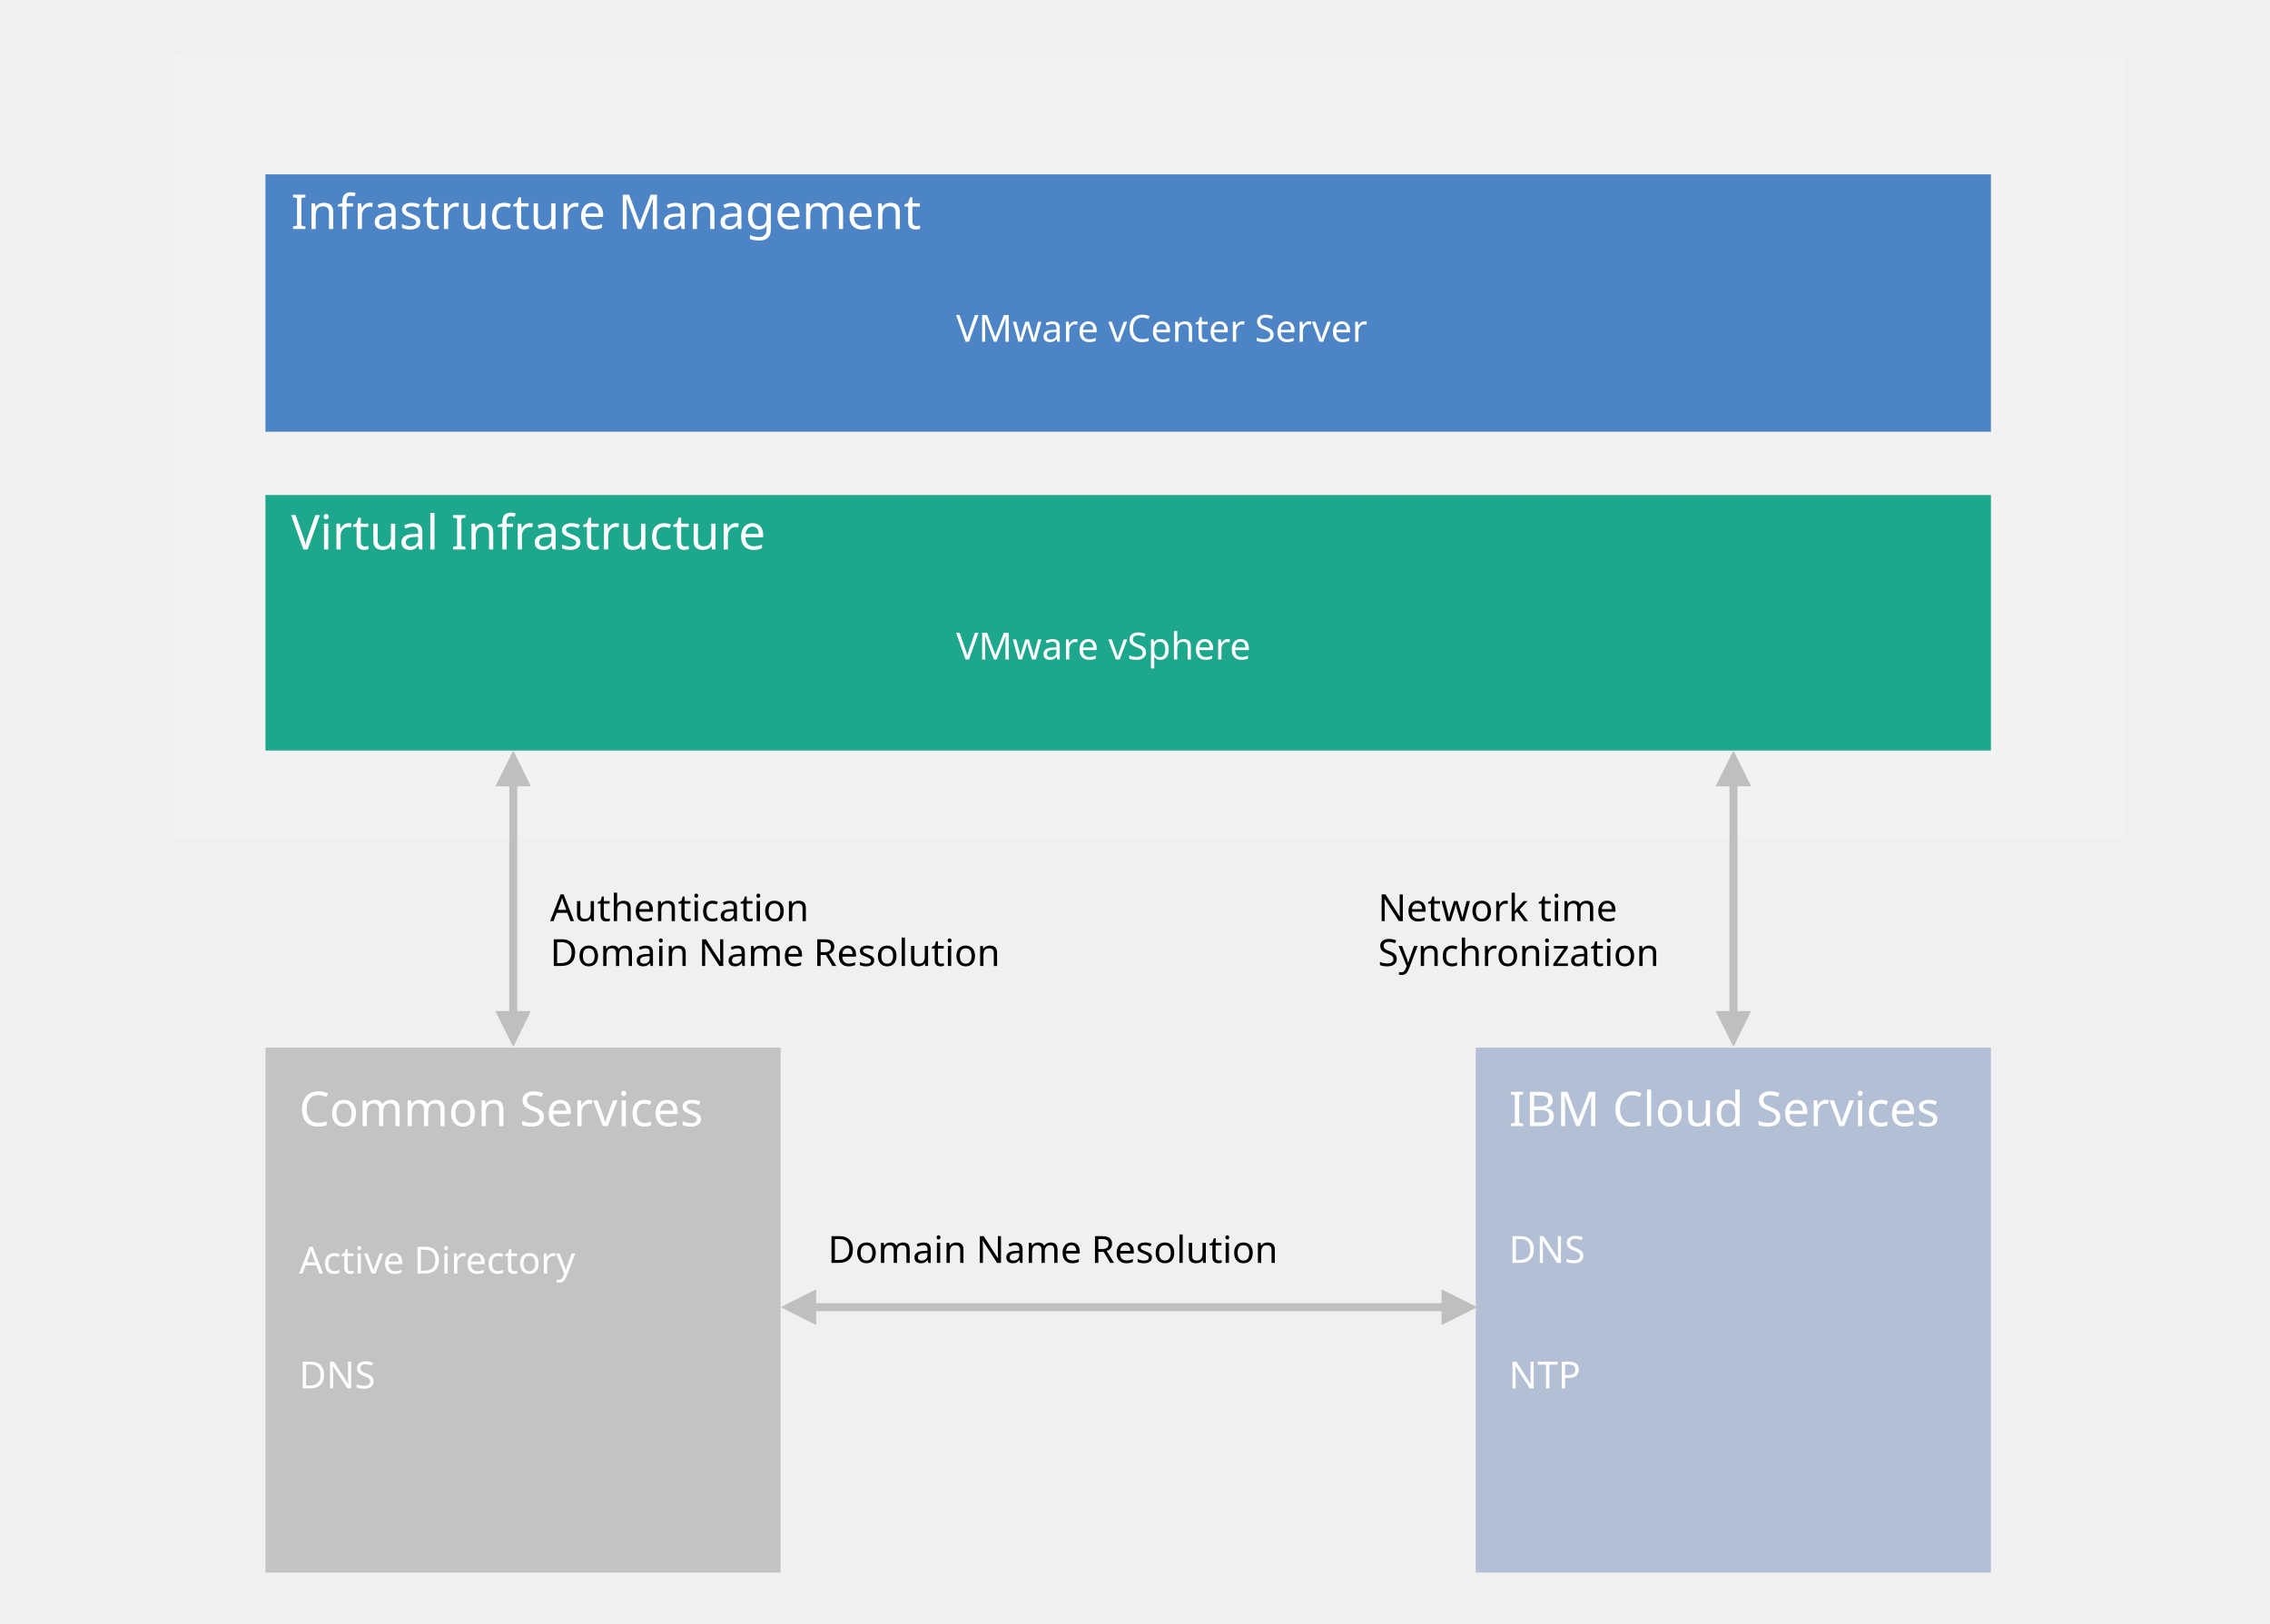
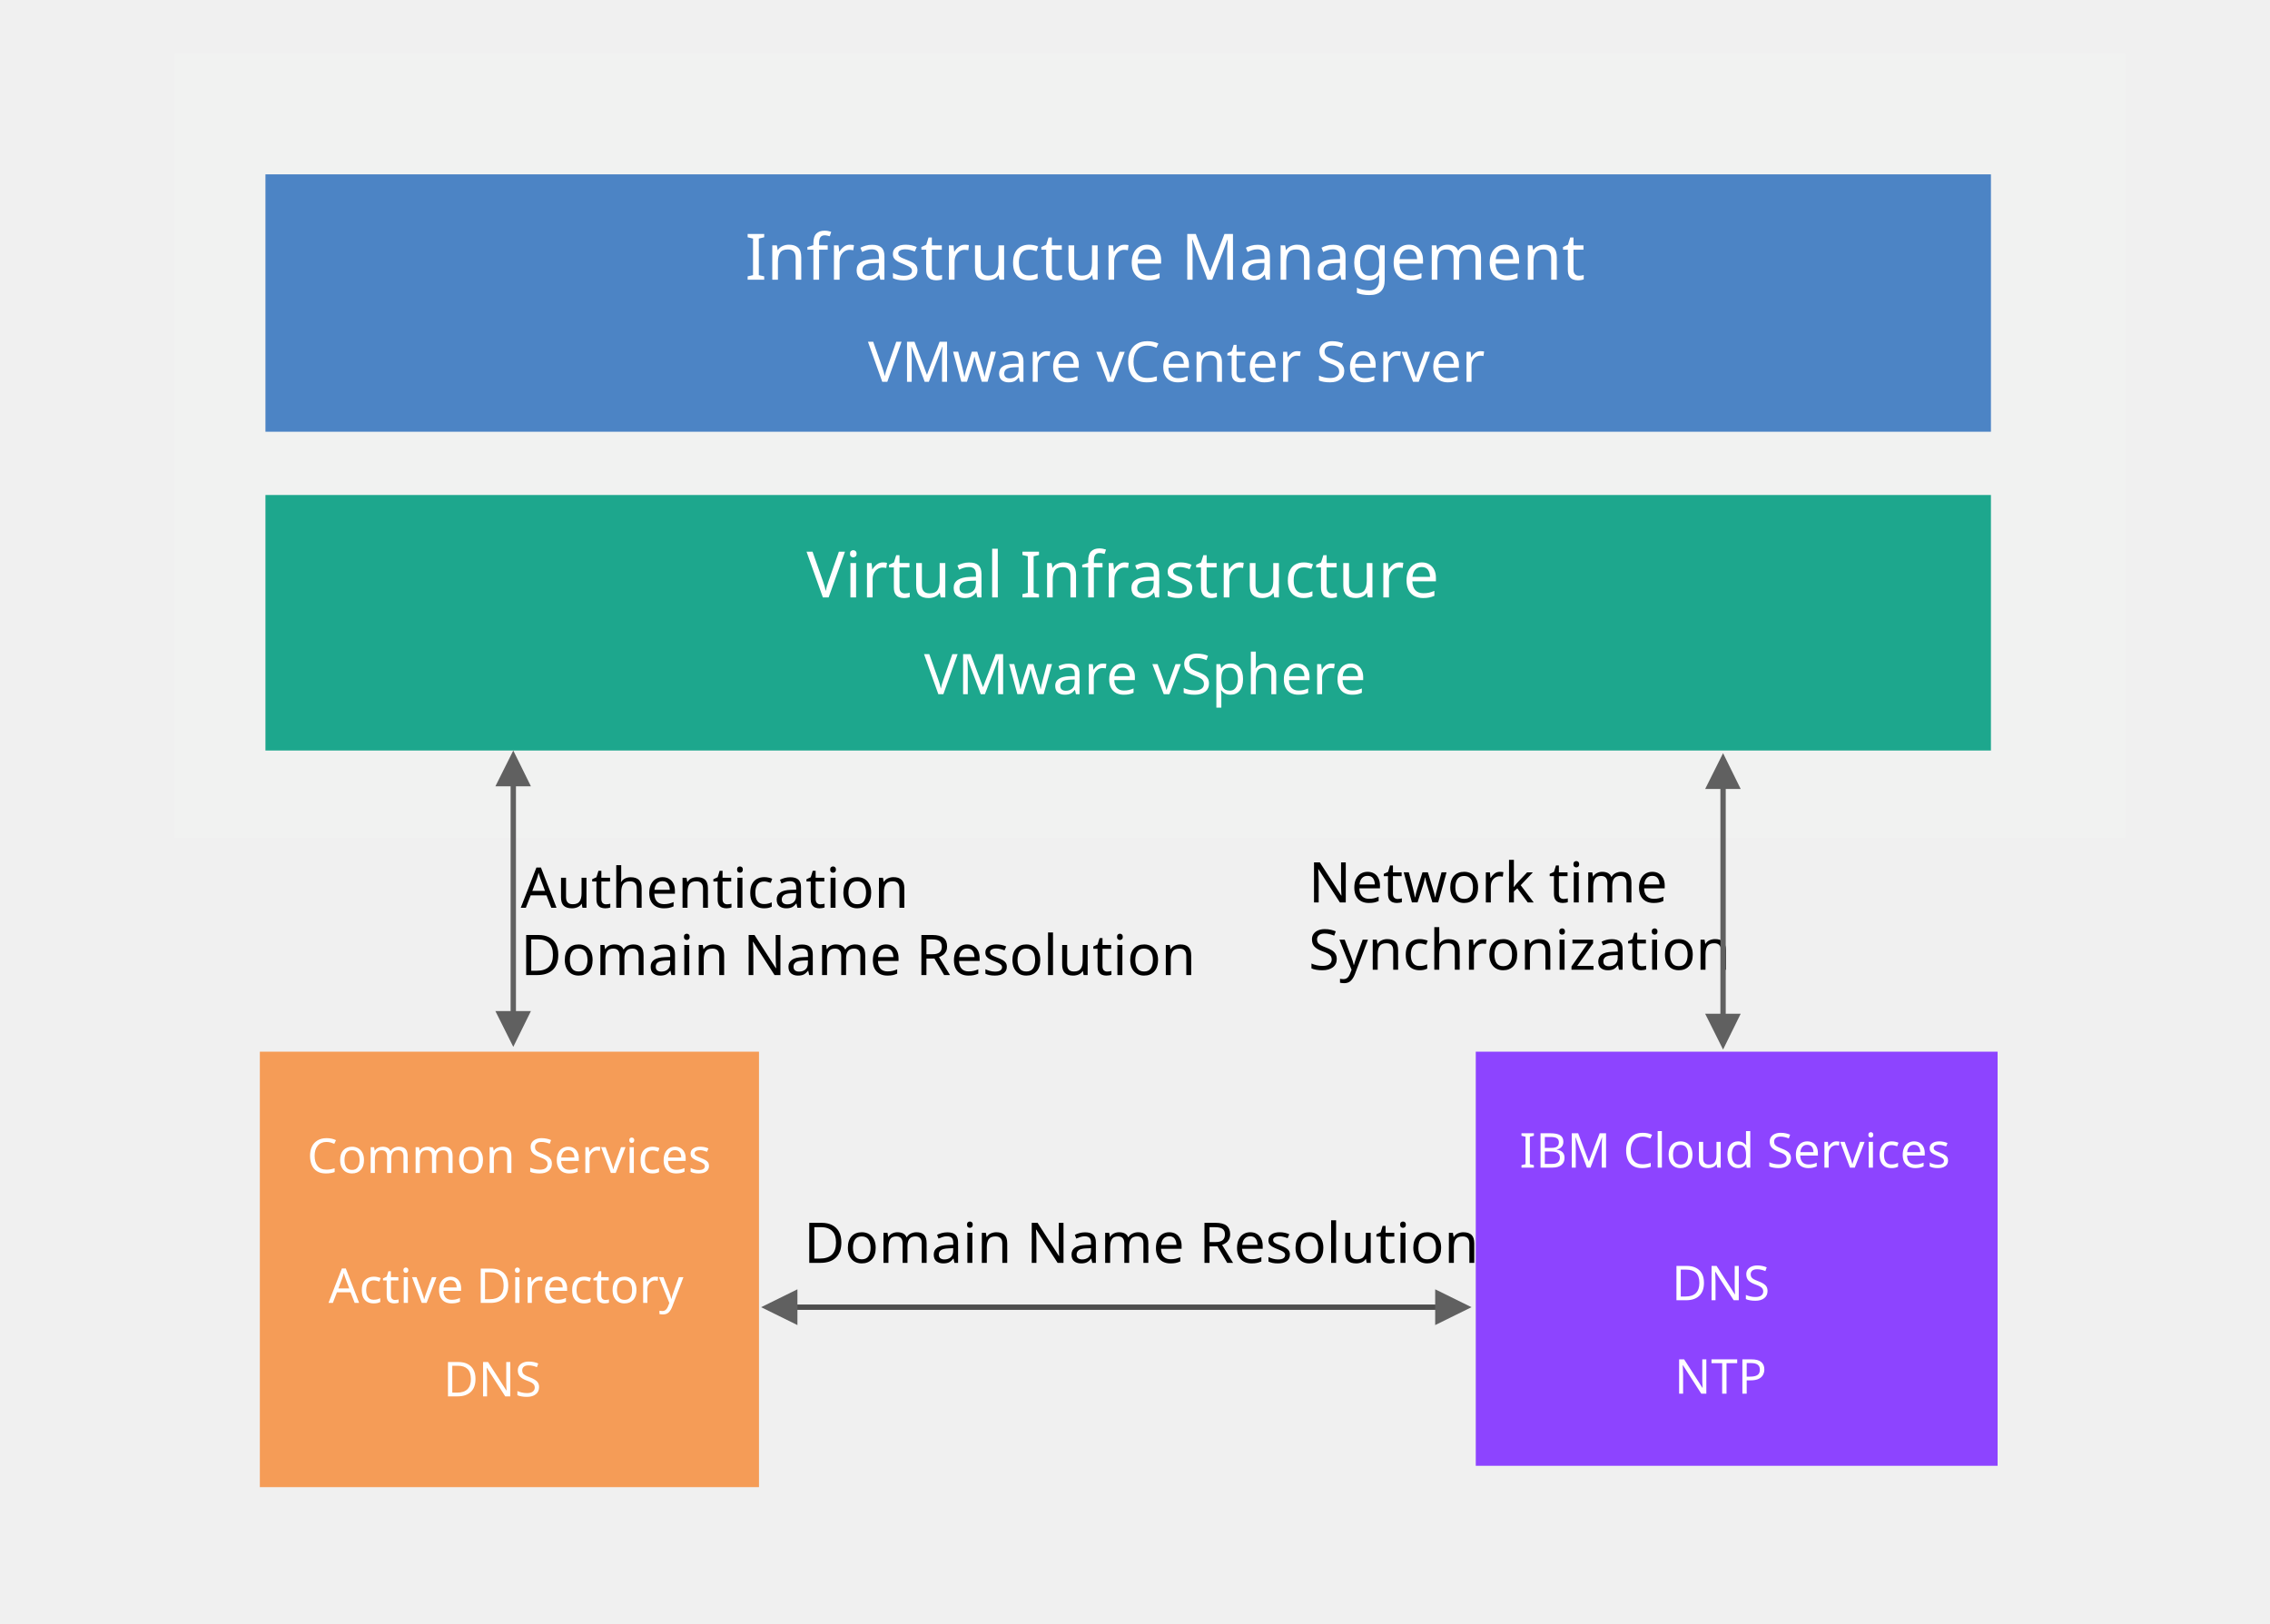
<svg xmlns="http://www.w3.org/2000/svg" xmlns:xlink="http://www.w3.org/1999/xlink" version="1.1" id="Layer_1" x="0px" y="0px" viewBox="0 0 850 608" style="enable-background:new 0 0 850 608;" xml:space="preserve">
  <style type="text/css">
- 	.st0{fill-rule:evenodd;clip-rule:evenodd;fill:#F1F2F1;}
- 	.st1{fill-rule:evenodd;clip-rule:evenodd;fill:#1DA78D;}
- 	.st2{fill-rule:evenodd;clip-rule:evenodd;fill:#4C84C5;}
- 	.st3{opacity:0.502;fill-rule:evenodd;clip-rule:evenodd;fill:#959595;}
- 	.st4{opacity:0.502;fill-rule:evenodd;clip-rule:evenodd;fill:#748DB9;}
- 	.st5{fill:none;stroke:#BFBFBF;stroke-width:3;stroke-miterlimit:8;}
- 	.st6{fill-rule:evenodd;clip-rule:evenodd;fill:#BFBFBF;}
- 	.st7{clip-path:url(#SVGID_2_);fill:none;stroke:#BFBFBF;stroke-width:3;stroke-miterlimit:8;}
- 	.st8{clip-path:url(#SVGID_2_);fill-rule:evenodd;clip-rule:evenodd;fill:#BFBFBF;}
- 	.st9{clip-path:url(#SVGID_2_);}
- 	.st10{clip-path:url(#SVGID_4_);fill:none;stroke:#BFBFBF;stroke-width:3;stroke-miterlimit:8;}
- 	.st11{clip-path:url(#SVGID_4_);fill-rule:evenodd;clip-rule:evenodd;fill:#BFBFBF;}
- 	.st12{fill-rule:evenodd;clip-rule:evenodd;fill:none;}
- 	.st13{fill:#FFFFFF;}
- 	.st14{font-family:'MyriadPro-Regular';}
- 	.st15{font-size:18px;}
- 	.st16{font-size:14px;}
+ 	.st0{fill:#F59C57;}
+ 	.st1{fill-rule:evenodd;clip-rule:evenodd;fill:#F1F2F1;}
+ 	.st2{fill-rule:evenodd;clip-rule:evenodd;fill:#1DA78D;}
+ 	.st3{fill-rule:evenodd;clip-rule:evenodd;fill:#4C84C5;}
+ 	.st4{fill-rule:evenodd;clip-rule:evenodd;fill:#8D44FF;}
+ 	.st5{fill:#606060;stroke:#606060;stroke-width:2;stroke-miterlimit:10;}
+ 	.st6{fill-rule:evenodd;clip-rule:evenodd;fill:#606060;}
+ 	.st7{clip-path:url(#SVGID_2_);}
+ 	.st8{clip-path:url(#SVGID_4_);}
+ 	.st9{fill:#606060;stroke:#4D4D4D;stroke-width:2;stroke-miterlimit:8;}
+ 	.st10{fill-rule:evenodd;clip-rule:evenodd;fill:none;}
+ 	.st11{fill:#FFFFFF;}
+ 	.st12{font-family:'IBMPlexSans-Bold';}
+ 	.st13{font-size:24px;}
+ 	.st14{font-family:'IBMPlexSans';}
+ 	.st15{font-size:21px;}
+ 	.st16{font-size:18px;}
</style>
+   <rect x="97.3" y="393.9" class="st0" width="186.9" height="163.1" />
+   <polygon class="st1" points="65.3,20 795.9,20 795.9,313.8 65.3,313.8 65.3,20 " />
+   <polygon class="st2" points="99.4,185.4 745.5,185.4 745.5,281.1 99.4,281.1 99.4,185.4 " />
+   <polygon class="st3" points="99.4,65.3 745.5,65.3 745.5,161.7 99.4,161.7 99.4,65.3 " />
+   <polygon class="st4" points="552.6,393.9 748,393.9 748,549 552.6,549 552.6,393.9 " />
  <g>
-     <polygon class="st0" points="65.3,20 795.9,20 795.9,313.8 65.3,313.8 65.3,20  " />
-     <polygon class="st1" points="99.4,185.4 745.5,185.4 745.5,281.1 99.4,281.1 99.4,185.4  " />
-     <polygon class="st2" points="99.4,65.3 745.5,65.3 745.5,161.7 99.4,161.7 99.4,65.3  " />
-     <polygon class="st3" points="99.4,392.4 292.3,392.4 292.3,589 99.4,589 99.4,392.4  " />
-     <polygon class="st4" points="552.6,392.4 745.5,392.4 745.5,589 552.6,589 552.6,392.4  " />
    <line class="st5" x1="192.2" y1="292.3" x2="192.2" y2="381" />
    <polygon class="st6" points="198.8,378.7 192.2,392.1 185.5,378.7 198.8,378.7  " />
    <polygon class="st6" points="185.5,294.5 192.2,281.1 198.8,294.5 185.5,294.5  " />
-     <g>
+   </g>
+   <g>
+     <defs>
+       <polygon id="SVGID_1_" points="65.3,589 795.9,589 795.9,20 65.3,20 65.3,589   " />
+     </defs>
+     <clipPath id="SVGID_2_">
+       <use xlink:href="#SVGID_1_" style="overflow:visible;" />
+     </clipPath>
+     <g class="st7">
      <defs>
-         <polygon id="SVGID_1_" points="65.3,589 795.9,589 795.9,20 65.3,20 65.3,589    " />
+         <polygon id="SVGID_3_" points="65.3,589 795.9,589 795.9,20 65.3,20 65.3,589    " />
      </defs>
-       <clipPath id="SVGID_2_">
-         <use xlink:href="#SVGID_1_" style="overflow:visible;" />
+       <clipPath id="SVGID_4_">
+         <use xlink:href="#SVGID_3_" style="overflow:visible;" />
      </clipPath>
-       <line class="st7" x1="649.1" y1="292.3" x2="649.1" y2="381" />
-       <polygon class="st8" points="655.7,378.7 649.1,392.1 642.4,378.7 655.7,378.7   " />
-       <polygon class="st8" points="642.4,294.5 649.1,281.1 655.7,294.5 642.4,294.5   " />
-       <g class="st9">
-         <defs>
-           <polygon id="SVGID_3_" points="65.3,589 795.9,589 795.9,20 65.3,20 65.3,589     " />
-         </defs>
-         <clipPath id="SVGID_4_">
-           <use xlink:href="#SVGID_3_" style="overflow:visible;" />
-         </clipPath>
-         <line class="st10" x1="542.1" y1="489.6" x2="303.4" y2="489.6" />
-         <polygon class="st11" points="305.6,482.9 292.3,489.6 305.6,496.3 305.6,482.9    " />
-         <polygon class="st11" points="539.8,496.3 553.2,489.6 539.8,482.9 539.8,496.3    " />
+       <g class="st8">
+         <line class="st9" x1="539.7" y1="489.6" x2="296.3" y2="489.6" />
+         <polygon class="st6" points="298.6,482.9 285,489.6 298.6,496.3 298.6,482.9    " />
+         <polygon class="st6" points="537.4,496.3 551,489.6 537.4,482.9 537.4,496.3    " />
      </g>
    </g>
  </g>
-   <rect x="109" y="73" class="st12" width="283" height="45" />
-   <text transform="matrix(1 0 0 1 109 85.7798)" class="st13 st14 st15">Infrastructure Management</text>
-   <rect x="109" y="193" class="st12" width="283" height="45" />
-   <text transform="matrix(1 0 0 1 109 205.7798)" class="st13 st14 st15">Virtual Infrastructure </text>
-   <text transform="matrix(1 0 0 1 358 128)" class="st13 st14 st16">VMware vCenter Server</text>
-   <text transform="matrix(1 0 0 1 358 247)" class="st13 st14 st16">VMware vSphere</text>
-   <rect x="112" y="409" class="st12" width="168" height="45" />
-   <text transform="matrix(1 0 0 1 112 421.7798)" class="st13 st14 st15">Common Services</text>
-   <text transform="matrix(1 0 0 1 112 477)" class="st13 st14 st16">Active Directory</text>
-   <text transform="matrix(1 0 0 1 112 520)" class="st13 st14 st16">DNS</text>
-   <rect x="565" y="409" class="st12" width="168" height="45" />
-   <text transform="matrix(1 0 0 1 565 421.7798)" class="st13 st14 st15">IBM Cloud Services</text>
-   <text transform="matrix(1 0 0 1 565 473)" class="st13 st14 st16">DNS</text>
-   <text transform="matrix(1 0 0 1 565 520)" class="st13 st14 st16">NTP</text>
-   <text transform="matrix(1 0 0 1 206 345)">
-     <tspan x="0" y="0" class="st14 st16">Authentication</tspan>
-     <tspan x="0" y="16.8" class="st14 st16">Domain Name Resolution</tspan>
+   <rect x="279" y="87" class="st10" width="329" height="45" />
+   <text transform="matrix(1 0 0 1 279 104.7598)" class="st11 st12 st13">Infrastructure Management</text>
+   <rect x="302" y="206" class="st10" width="283" height="45" />
+   <text transform="matrix(1 0 0 1 302 223.7598)" class="st11 st12 st13">Virtual Infrastructure </text>
+   <text transform="matrix(1 0 0 1 325 143)" class="st11 st14 st15">VMware vCenter Server</text>
+   <text transform="matrix(1 0 0 1 346 260)" class="st11 st14 st15">VMware vSphere</text>
+   <rect x="115" y="426" class="st10" width="168" height="45" />
+   <text transform="matrix(1 0 0 1 115 439.3198)" class="st11 st12 st16">Common Services</text>
+   <text transform="matrix(1 0 0 1 123 488)" class="st11 st14 st16">Active Directory</text>
+   <text transform="matrix(1 0 0 1 166 523)" class="st11 st14 st16">DNS</text>
+   <rect x="569" y="424" class="st10" width="168" height="45" />
+   <text transform="matrix(1 0 0 1 569 437.3198)" class="st11 st12 st16">IBM Cloud Services</text>
+   <text transform="matrix(1 0 0 1 626 487)" class="st11 st14 st16">DNS</text>
+   <text transform="matrix(1 0 0 1 627 522)" class="st11 st14 st16">NTP</text>
+   <text transform="matrix(1 0 0 1 195 340)">
+     <tspan x="0" y="0" class="st14 st15">Authentication</tspan>
+     <tspan x="0" y="25.2" class="st14 st15">Domain Name Resolution</tspan>
  </text>
-   <text transform="matrix(1 0 0 1 516 345)">
-     <tspan x="0" y="0" class="st14 st16">Network time</tspan>
-     <tspan x="0" y="16.8" class="st14 st16">Synchronization</tspan>
+   <text transform="matrix(1 0 0 1 490 338)">
+     <tspan x="0" y="0" class="st14 st15">Network time</tspan>
+     <tspan x="0" y="25.2" class="st14 st15">Synchronization</tspan>
  </text>
-   <text transform="matrix(1 0 0 1 310 473)" class="st14 st16">Domain Name Resolution</text>
+   <text transform="matrix(1 0 0 1 301 473)" class="st14 st15">Domain Name Resolution</text>
+   <g>
+     <line class="st5" x1="645.2" y1="293.3" x2="645.2" y2="382" />
+     <polygon class="st6" points="651.8,379.7 645.2,393.1 638.5,379.7 651.8,379.7  " />
+     <polygon class="st6" points="638.5,295.5 645.2,282.1 651.8,295.5 638.5,295.5  " />
+   </g>
</svg>
